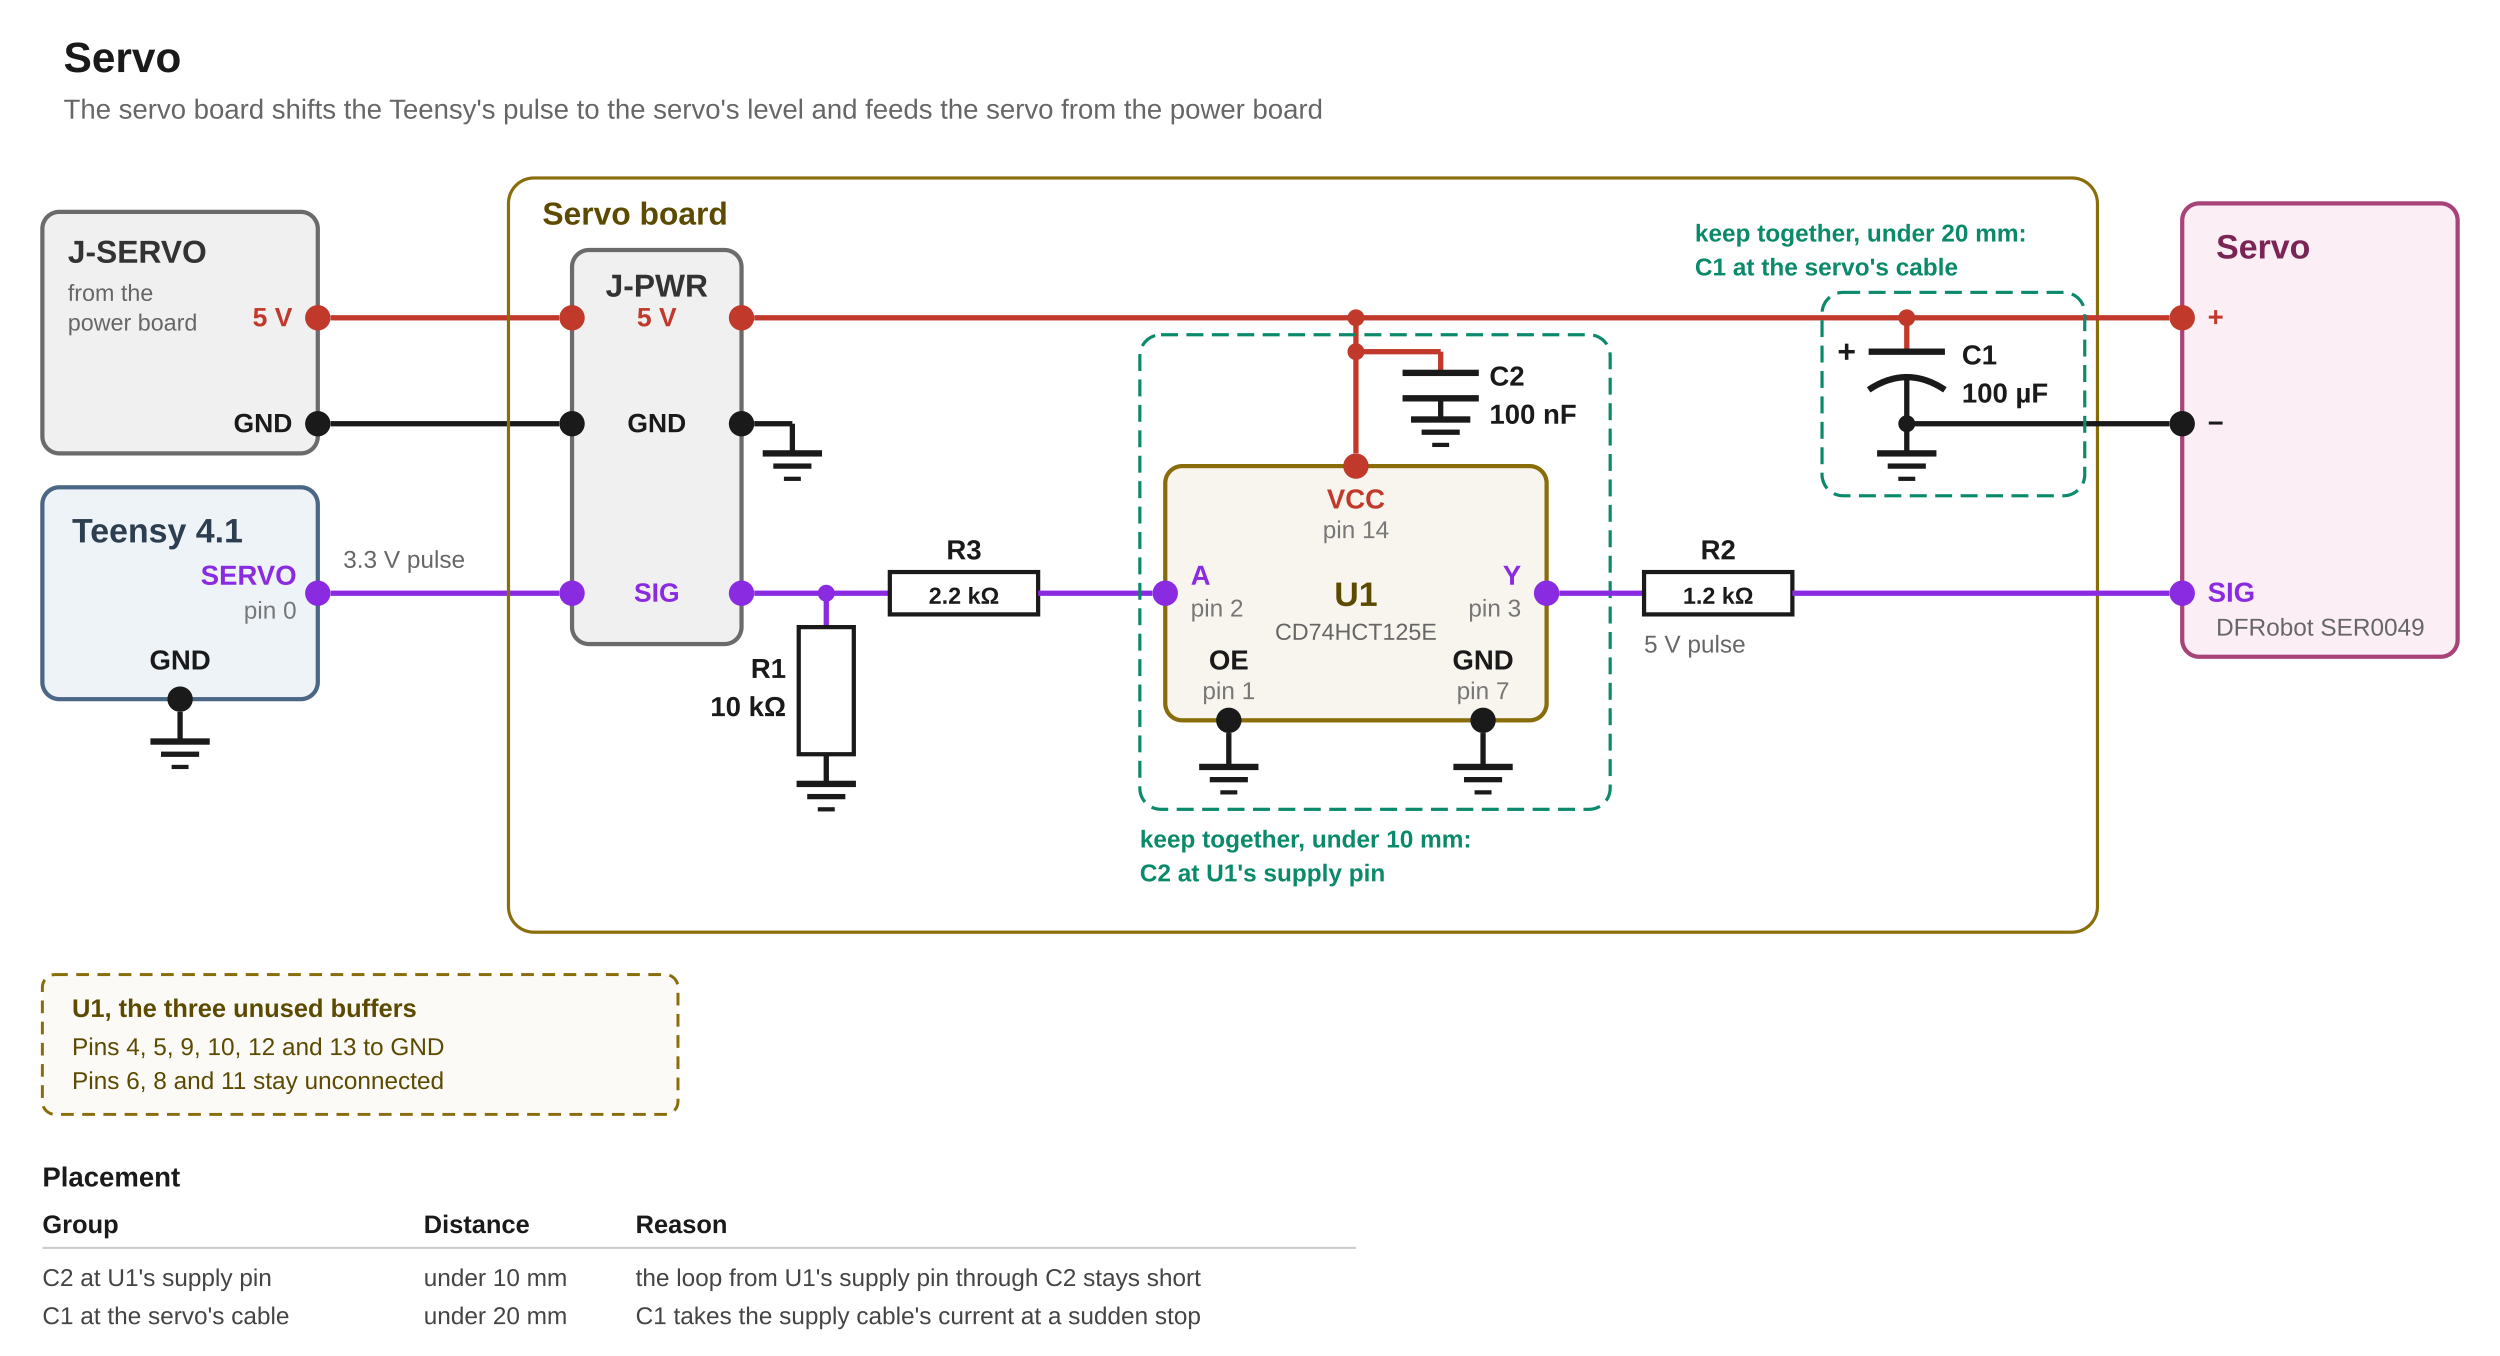
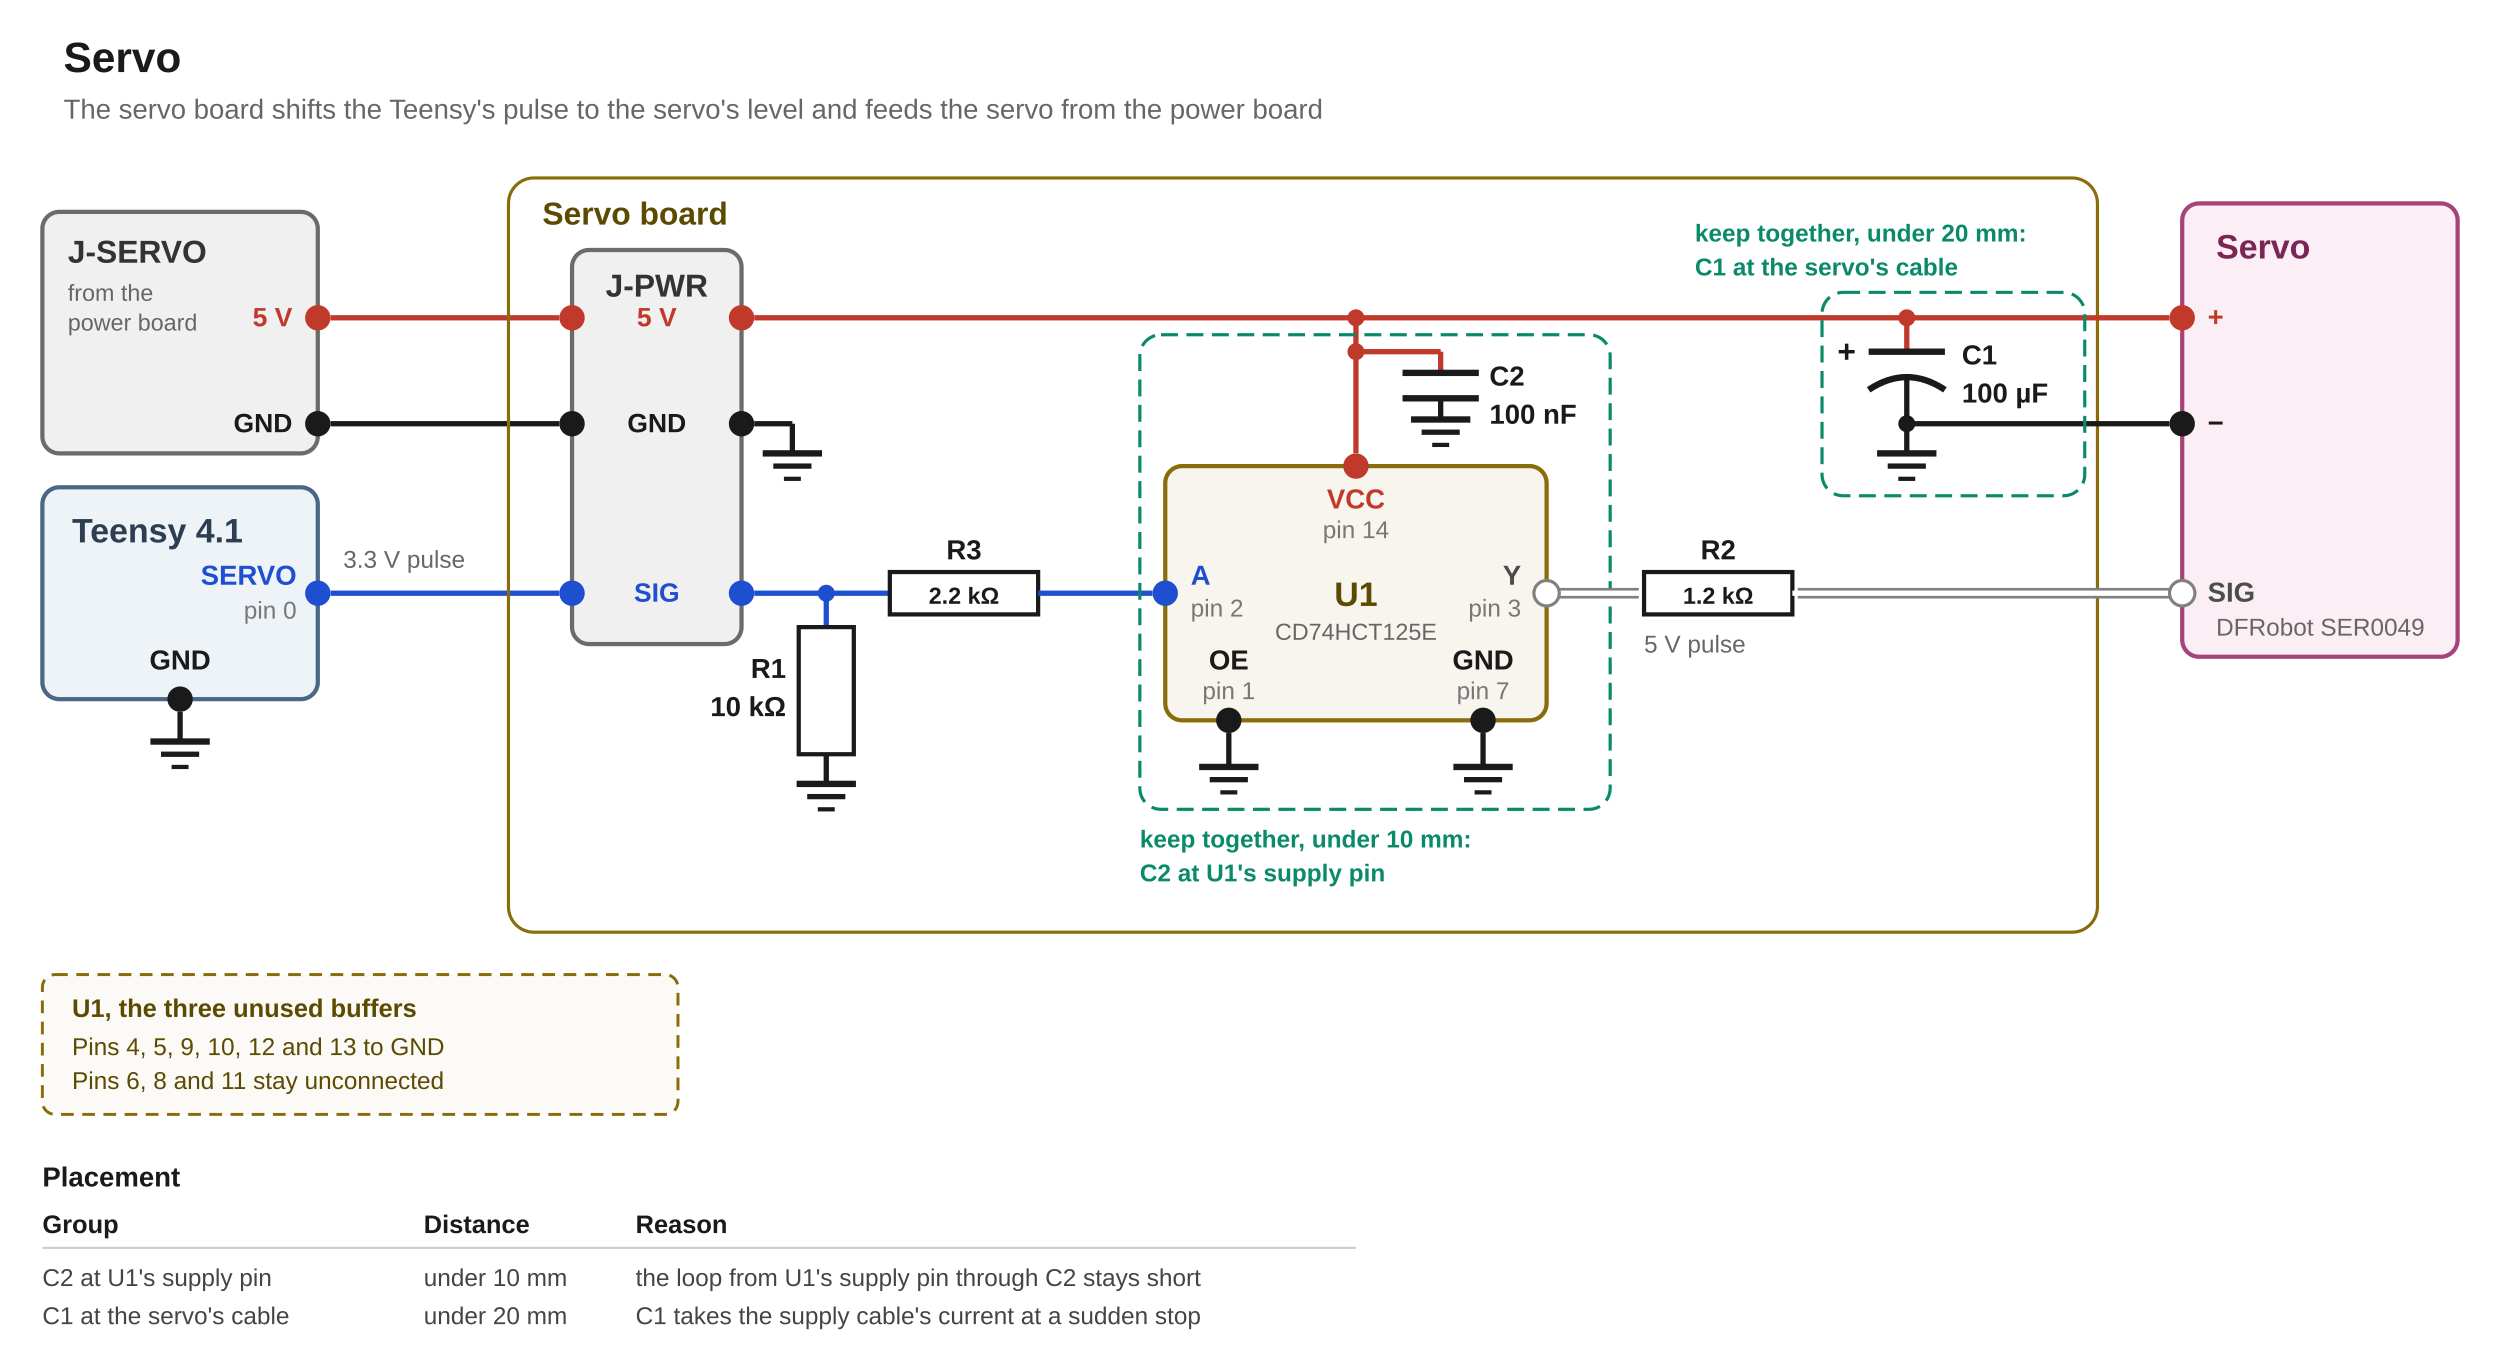
<svg xmlns="http://www.w3.org/2000/svg" viewBox="0 0 1180 640" font-family="Segoe UI, Arial, sans-serif">
  <rect x="0" y="0" width="1180" height="640" fill="#ffffff" />
  <text x="30" y="34" font-size="20" font-weight="700" fill="#1a1a1a">Servo</text>
  <text x="30" y="56" font-size="13" fill="#666">The servo board shifts the Teensy's pulse to the servo's level and feeds the servo from the power board</text>
  <rect x="20" y="100" width="130" height="114" rx="8" fill="#f0f0f0" stroke="#6b6b6b" stroke-width="2" />
  <text x="32" y="124" font-size="15" font-weight="700" fill="#333333">J-SERVO</text>
  <text x="32" y="142" font-size="11" fill="#666">from the</text>
  <text x="32" y="156" font-size="11" fill="#666">power board</text>
  <circle cx="150" cy="150" r="6" fill="#c0392b" />
  <text x="138" y="154" text-anchor="end" font-size="12.5" font-weight="700" fill="#c0392b" data-fig="v_5v">5 V</text>
  <circle cx="150" cy="200" r="6" fill="#1a1a1a" />
  <text x="138" y="204" text-anchor="end" font-size="12.5" font-weight="700" fill="#1a1a1a">GND</text>
  <rect x="20" y="230" width="130" height="100" rx="8" fill="#eef3f8" stroke="#4a6785" stroke-width="2" />
  <text x="34" y="256" font-size="16" font-weight="700" fill="#2c3e50">Teensy 4.1</text>
-   <circle cx="150" cy="280" r="6" fill="#8a2be2" />
-   <text x="140" y="276" text-anchor="end" font-size="13" font-weight="700" fill="#8a2be2">SERVO</text>
+   <circle cx="150" cy="280" r="6" fill="#1f4fd1" />
+   <text x="140" y="276" text-anchor="end" font-size="13" font-weight="700" fill="#1f4fd1">SERVO</text>
  <text x="140" y="292" text-anchor="end" font-size="11.5" fill="#777" data-pin="Servo signal">pin 0</text>
  <circle cx="85" cy="330" r="6" fill="#1a1a1a" />
  <text x="85" y="316" text-anchor="middle" font-size="13" font-weight="700" fill="#1a1a1a">GND</text>
  <line x1="85" y1="336" x2="85" y2="350" stroke="#1a1a1a" stroke-width="2.5" />
  <line x1="71" y1="350" x2="99" y2="350" stroke="#1a1a1a" stroke-width="3" />
  <line x1="76" y1="356" x2="94" y2="356" stroke="#1a1a1a" stroke-width="2.5" />
  <line x1="81" y1="362" x2="89" y2="362" stroke="#1a1a1a" stroke-width="2" />
  <line x1="156" y1="150" x2="264" y2="150" stroke="#c0392b" stroke-width="2.5" />
  <line x1="156" y1="200" x2="264" y2="200" stroke="#1a1a1a" stroke-width="2.5" />
-   <line x1="156" y1="280" x2="264" y2="280" stroke="#8a2be2" stroke-width="2.5" />
+   <line x1="156" y1="280" x2="264" y2="280" stroke="#1f4fd1" stroke-width="2.5" />
  <text x="162" y="268" font-size="11.5" fill="#666" data-fig="v_3v3">3.3 V pulse</text>
  <rect x="240" y="84" width="750" height="356" rx="12" fill="none" stroke="#8a6d0b" stroke-width="1.5" />
  <text x="256" y="106" font-size="15" font-weight="700" fill="#5c4a00">Servo board</text>
  <rect x="270" y="118" width="80" height="186" rx="8" fill="#f0f0f0" stroke="#6b6b6b" stroke-width="2" />
  <text x="310" y="140" text-anchor="middle" font-size="15" font-weight="700" fill="#333333">J-PWR</text>
  <circle cx="270" cy="150" r="6" fill="#c0392b" />
  <circle cx="350" cy="150" r="6" fill="#c0392b" />
  <text x="310" y="154" text-anchor="middle" font-size="12.5" font-weight="700" fill="#c0392b" data-fig="v_5v">5 V</text>
  <circle cx="270" cy="200" r="6" fill="#1a1a1a" />
  <circle cx="350" cy="200" r="6" fill="#1a1a1a" />
  <text x="310" y="204" text-anchor="middle" font-size="12.5" font-weight="700" fill="#1a1a1a">GND</text>
-   <circle cx="270" cy="280" r="6" fill="#8a2be2" />
-   <circle cx="350" cy="280" r="6" fill="#8a2be2" />
-   <text x="310" y="284" text-anchor="middle" font-size="12.5" font-weight="700" fill="#8a2be2">SIG</text>
+   <circle cx="270" cy="280" r="6" fill="#1f4fd1" />
+   <circle cx="350" cy="280" r="6" fill="#1f4fd1" />
+   <text x="310" y="284" text-anchor="middle" font-size="12.5" font-weight="700" fill="#1f4fd1">SIG</text>
  <line x1="356" y1="200" x2="374" y2="200" stroke="#1a1a1a" stroke-width="2.5" />
  <line x1="374" y1="200" x2="374" y2="214" stroke="#1a1a1a" stroke-width="2.5" />
  <line x1="360" y1="214" x2="388" y2="214" stroke="#1a1a1a" stroke-width="3" />
  <line x1="365" y1="220" x2="383" y2="220" stroke="#1a1a1a" stroke-width="2.5" />
  <line x1="370" y1="226" x2="378" y2="226" stroke="#1a1a1a" stroke-width="2" />
-   <line x1="356" y1="280" x2="420" y2="280" stroke="#8a2be2" stroke-width="2.5" />
-   <circle cx="390" cy="280" r="4" fill="#8a2be2" />
-   <line x1="390" y1="280" x2="390" y2="296" stroke="#8a2be2" stroke-width="2.5" />
+   <line x1="356" y1="280" x2="420" y2="280" stroke="#1f4fd1" stroke-width="2.5" />
+   <circle cx="390" cy="280" r="4" fill="#1f4fd1" />
+   <line x1="390" y1="280" x2="390" y2="296" stroke="#1f4fd1" stroke-width="2.5" />
  <rect x="377" y="296" width="26" height="60" fill="#fff" stroke="#1a1a1a" stroke-width="2" />
  <text x="371" y="320" text-anchor="end" font-size="13" font-weight="700" fill="#1a1a1a">R1</text>
  <text x="371" y="338" text-anchor="end" font-size="13" font-weight="700" fill="#1a1a1a" data-fig="r_pd">10 kΩ</text>
  <line x1="390" y1="356" x2="390" y2="370" stroke="#1a1a1a" stroke-width="2.5" />
  <line x1="376" y1="370" x2="404" y2="370" stroke="#1a1a1a" stroke-width="3" />
  <line x1="381" y1="376" x2="399" y2="376" stroke="#1a1a1a" stroke-width="2.5" />
  <line x1="386" y1="382" x2="394" y2="382" stroke="#1a1a1a" stroke-width="2" />
  <rect x="420" y="270" width="70" height="20" fill="#fff" stroke="#1a1a1a" stroke-width="2" />
  <text x="455" y="264" text-anchor="middle" font-size="13" font-weight="700" fill="#1a1a1a">R3</text>
  <text x="455" y="285" text-anchor="middle" font-size="11" font-weight="700" fill="#1a1a1a" data-fig="r_in">2.2 kΩ</text>
-   <line x1="490" y1="280" x2="544" y2="280" stroke="#8a2be2" stroke-width="2.5" />
+   <line x1="490" y1="280" x2="544" y2="280" stroke="#1f4fd1" stroke-width="2.5" />
  <rect x="550" y="220" width="180" height="120" rx="8" fill="#f8f4ee" stroke="#8a6d0b" stroke-width="2" />
  <text x="640" y="286" text-anchor="middle" font-size="16" font-weight="700" fill="#5c4a00">U1</text>
  <text x="640" y="302" text-anchor="middle" font-size="11" fill="#666">CD74HCT125E</text>
  <circle cx="640" cy="220" r="6" fill="#c0392b" />
  <text x="640" y="240" text-anchor="middle" font-size="13" font-weight="700" fill="#c0392b">VCC</text>
  <text x="640" y="254" text-anchor="middle" font-size="11.5" fill="#777">pin 14</text>
-   <circle cx="550" cy="280" r="6" fill="#8a2be2" />
-   <text x="562" y="276" font-size="13" font-weight="700" fill="#8a2be2">A</text>
+   <circle cx="550" cy="280" r="6" fill="#1f4fd1" />
+   <text x="562" y="276" font-size="13" font-weight="700" fill="#1f4fd1">A</text>
  <text x="562" y="291" font-size="11.5" fill="#777">pin 2</text>
-   <circle cx="730" cy="280" r="6" fill="#8a2be2" />
-   <text x="718" y="276" text-anchor="end" font-size="13" font-weight="700" fill="#8a2be2">Y</text>
+   <text x="718" y="276" text-anchor="end" font-size="13" font-weight="700" fill="#4d4d4d">Y</text>
  <text x="718" y="291" text-anchor="end" font-size="11.5" fill="#777">pin 3</text>
  <circle cx="580" cy="340" r="6" fill="#1a1a1a" />
  <text x="580" y="316" text-anchor="middle" font-size="13" font-weight="700" fill="#1a1a1a">OE</text>
  <text x="580" y="330" text-anchor="middle" font-size="11.5" fill="#777">pin 1</text>
  <circle cx="700" cy="340" r="6" fill="#1a1a1a" />
  <text x="700" y="316" text-anchor="middle" font-size="13" font-weight="700" fill="#1a1a1a">GND</text>
  <text x="700" y="330" text-anchor="middle" font-size="11.5" fill="#777">pin 7</text>
  <line x1="580" y1="346" x2="580" y2="362" stroke="#1a1a1a" stroke-width="2.5" />
  <line x1="566" y1="362" x2="594" y2="362" stroke="#1a1a1a" stroke-width="3" />
  <line x1="571" y1="368" x2="589" y2="368" stroke="#1a1a1a" stroke-width="2.5" />
  <line x1="576" y1="374" x2="584" y2="374" stroke="#1a1a1a" stroke-width="2" />
  <line x1="700" y1="346" x2="700" y2="362" stroke="#1a1a1a" stroke-width="2.5" />
  <line x1="686" y1="362" x2="714" y2="362" stroke="#1a1a1a" stroke-width="3" />
  <line x1="691" y1="368" x2="709" y2="368" stroke="#1a1a1a" stroke-width="2.5" />
  <line x1="696" y1="374" x2="704" y2="374" stroke="#1a1a1a" stroke-width="2" />
  <line x1="356" y1="150" x2="1024" y2="150" stroke="#c0392b" stroke-width="2.5" />
  <circle cx="640" cy="150" r="4" fill="#c0392b" />
  <line x1="640" y1="150" x2="640" y2="214" stroke="#c0392b" stroke-width="2.5" />
  <circle cx="640" cy="166" r="4" fill="#c0392b" />
  <line x1="640" y1="166" x2="680" y2="166" stroke="#c0392b" stroke-width="2.5" />
  <line x1="680" y1="166" x2="680" y2="176" stroke="#c0392b" stroke-width="2.5" />
  <line x1="662" y1="176" x2="698" y2="176" stroke="#1a1a1a" stroke-width="3" />
  <line x1="662" y1="188" x2="698" y2="188" stroke="#1a1a1a" stroke-width="3" />
  <line x1="680" y1="188" x2="680" y2="198" stroke="#1a1a1a" stroke-width="2.5" />
  <line x1="666" y1="198" x2="694" y2="198" stroke="#1a1a1a" stroke-width="3" />
  <line x1="671" y1="204" x2="689" y2="204" stroke="#1a1a1a" stroke-width="2.5" />
  <line x1="676" y1="210" x2="684" y2="210" stroke="#1a1a1a" stroke-width="2" />
  <text x="703" y="182" font-size="13" font-weight="700" fill="#1a1a1a">C2</text>
  <text x="703" y="200" font-size="13" font-weight="700" fill="#1a1a1a" data-fig="c_bypass">100 nF</text>
  <rect x="538" y="158" width="222" height="224" rx="10" fill="none" stroke="#0a8a6a" stroke-width="1.5" stroke-dasharray="8 4" />
  <text x="538" y="400" font-size="11.5" font-weight="700" fill="#0a8a6a" data-fig="place_bypass">keep together, under 10 mm:</text>
  <text x="538" y="416" font-size="11.5" font-weight="700" fill="#0a8a6a">C2 at U1's supply pin</text>
-   <line x1="736" y1="280" x2="776" y2="280" stroke="#8a2be2" stroke-width="2.5" />
+   <line x1="736" y1="280" x2="773.5" y2="280" stroke="#808080" stroke-width="5" />
+   <line x1="736" y1="280" x2="776" y2="280" stroke="#ffffff" stroke-width="2.5" />
  <rect x="776" y="270" width="70" height="20" fill="#fff" stroke="#1a1a1a" stroke-width="2" />
  <text x="811" y="264" text-anchor="middle" font-size="13" font-weight="700" fill="#1a1a1a">R2</text>
  <text x="811" y="285" text-anchor="middle" font-size="11" font-weight="700" fill="#1a1a1a" data-fig="r_series">1.2 kΩ</text>
-   <line x1="846" y1="280" x2="1024" y2="280" stroke="#8a2be2" stroke-width="2.5" />
+   <line x1="848.5" y1="280" x2="1024" y2="280" stroke="#808080" stroke-width="5" />
+   <line x1="846" y1="280" x2="1024" y2="280" stroke="#ffffff" stroke-width="2.5" />
  <text x="776" y="308" font-size="11.5" fill="#666" data-fig="v_5v">5 V pulse</text>
  <circle cx="900" cy="150" r="4" fill="#c0392b" />
  <line x1="900" y1="150" x2="900" y2="166" stroke="#c0392b" stroke-width="2.5" />
  <line x1="882" y1="166" x2="918" y2="166" stroke="#1a1a1a" stroke-width="3" />
  <path d="M 882 184 Q 900 172 918 184" fill="none" stroke="#1a1a1a" stroke-width="3" />
  <text x="876" y="171" text-anchor="end" font-size="15" font-weight="700" fill="#1a1a1a">+</text>
  <line x1="900" y1="178" x2="900" y2="214" stroke="#1a1a1a" stroke-width="2.5" />
  <circle cx="900" cy="200" r="4" fill="#1a1a1a" />
  <line x1="886" y1="214" x2="914" y2="214" stroke="#1a1a1a" stroke-width="3" />
  <line x1="891" y1="220" x2="909" y2="220" stroke="#1a1a1a" stroke-width="2.5" />
  <line x1="896" y1="226" x2="904" y2="226" stroke="#1a1a1a" stroke-width="2" />
  <line x1="900" y1="200" x2="1024" y2="200" stroke="#1a1a1a" stroke-width="2.5" />
  <text x="926" y="172" font-size="13" font-weight="700" fill="#1a1a1a">C1</text>
  <text x="926" y="190" font-size="13" font-weight="700" fill="#1a1a1a" data-fig="c_c1">100 µF</text>
  <rect x="860" y="138" width="124" height="96" rx="10" fill="none" stroke="#0a8a6a" stroke-width="1.5" stroke-dasharray="8 4" />
  <text x="800" y="114" font-size="11.5" font-weight="700" fill="#0a8a6a" data-fig="place_bulk">keep together, under 20 mm:</text>
  <text x="800" y="130" font-size="11.5" font-weight="700" fill="#0a8a6a">C1 at the servo's cable</text>
  <rect x="1030" y="96" width="130" height="214" rx="8" fill="#fbeef5" stroke="#a8437a" stroke-width="2" />
  <text x="1046" y="122" font-size="16" font-weight="700" fill="#7a2556">Servo</text>
  <text x="1046" y="300" font-size="11.5" fill="#666">DFRobot SER0049</text>
  <circle cx="1030" cy="150" r="6" fill="#c0392b" />
  <text x="1042" y="154" font-size="13" font-weight="700" fill="#c0392b">+</text>
  <circle cx="1030" cy="200" r="6" fill="#1a1a1a" />
  <text x="1042" y="204" font-size="13" font-weight="700" fill="#1a1a1a">−</text>
-   <circle cx="1030" cy="280" r="6" fill="#8a2be2" />
-   <text x="1042" y="284" font-size="13" font-weight="700" fill="#8a2be2">SIG</text>
+   <text x="1042" y="284" font-size="13" font-weight="700" fill="#4d4d4d">SIG</text>
  <rect x="20" y="460" width="300" height="66" rx="6" fill="#fbfaf7" stroke="#8a6d0b" stroke-width="1.4" stroke-dasharray="6 4" />
  <text x="34" y="480" font-size="12" font-weight="700" fill="#5c4a00">U1, the three unused buffers</text>
  <text x="34" y="498" font-size="11.5" fill="#5c4a00">Pins 4, 5, 9, 10, 12 and 13 to GND</text>
  <text x="34" y="514" font-size="11.5" fill="#5c4a00">Pins 6, 8 and 11 stay unconnected</text>
  <text x="20" y="560" font-size="13" font-weight="700" fill="#1a1a1a">Placement</text>
  <text x="20" y="582" font-size="12" font-weight="700" fill="#1a1a1a">Group</text>
  <text x="200" y="582" font-size="12" font-weight="700" fill="#1a1a1a">Distance</text>
  <text x="300" y="582" font-size="12" font-weight="700" fill="#1a1a1a">Reason</text>
  <line x1="20" y1="589" x2="640" y2="589" stroke="#ccc" stroke-width="1" />
  <text x="20" y="607" font-size="11.5" fill="#444">C2 at U1's supply pin</text>
  <text x="200" y="607" font-size="11.5" fill="#444" data-fig="place_bypass">under 10 mm</text>
  <text x="300" y="607" font-size="11.5" fill="#444">the loop from U1's supply pin through C2 stays short</text>
  <text x="20" y="625" font-size="11.5" fill="#444">C1 at the servo's cable</text>
  <text x="200" y="625" font-size="11.5" fill="#444" data-fig="place_bulk">under 20 mm</text>
  <text x="300" y="625" font-size="11.5" fill="#444">C1 takes the supply cable's current at a sudden stop</text>
+   <circle cx="730" cy="280" r="6" fill="#ffffff" stroke="#808080" stroke-width="1.5" />
+   <circle cx="1030" cy="280" r="6" fill="#ffffff" stroke="#808080" stroke-width="1.5" />
</svg>
